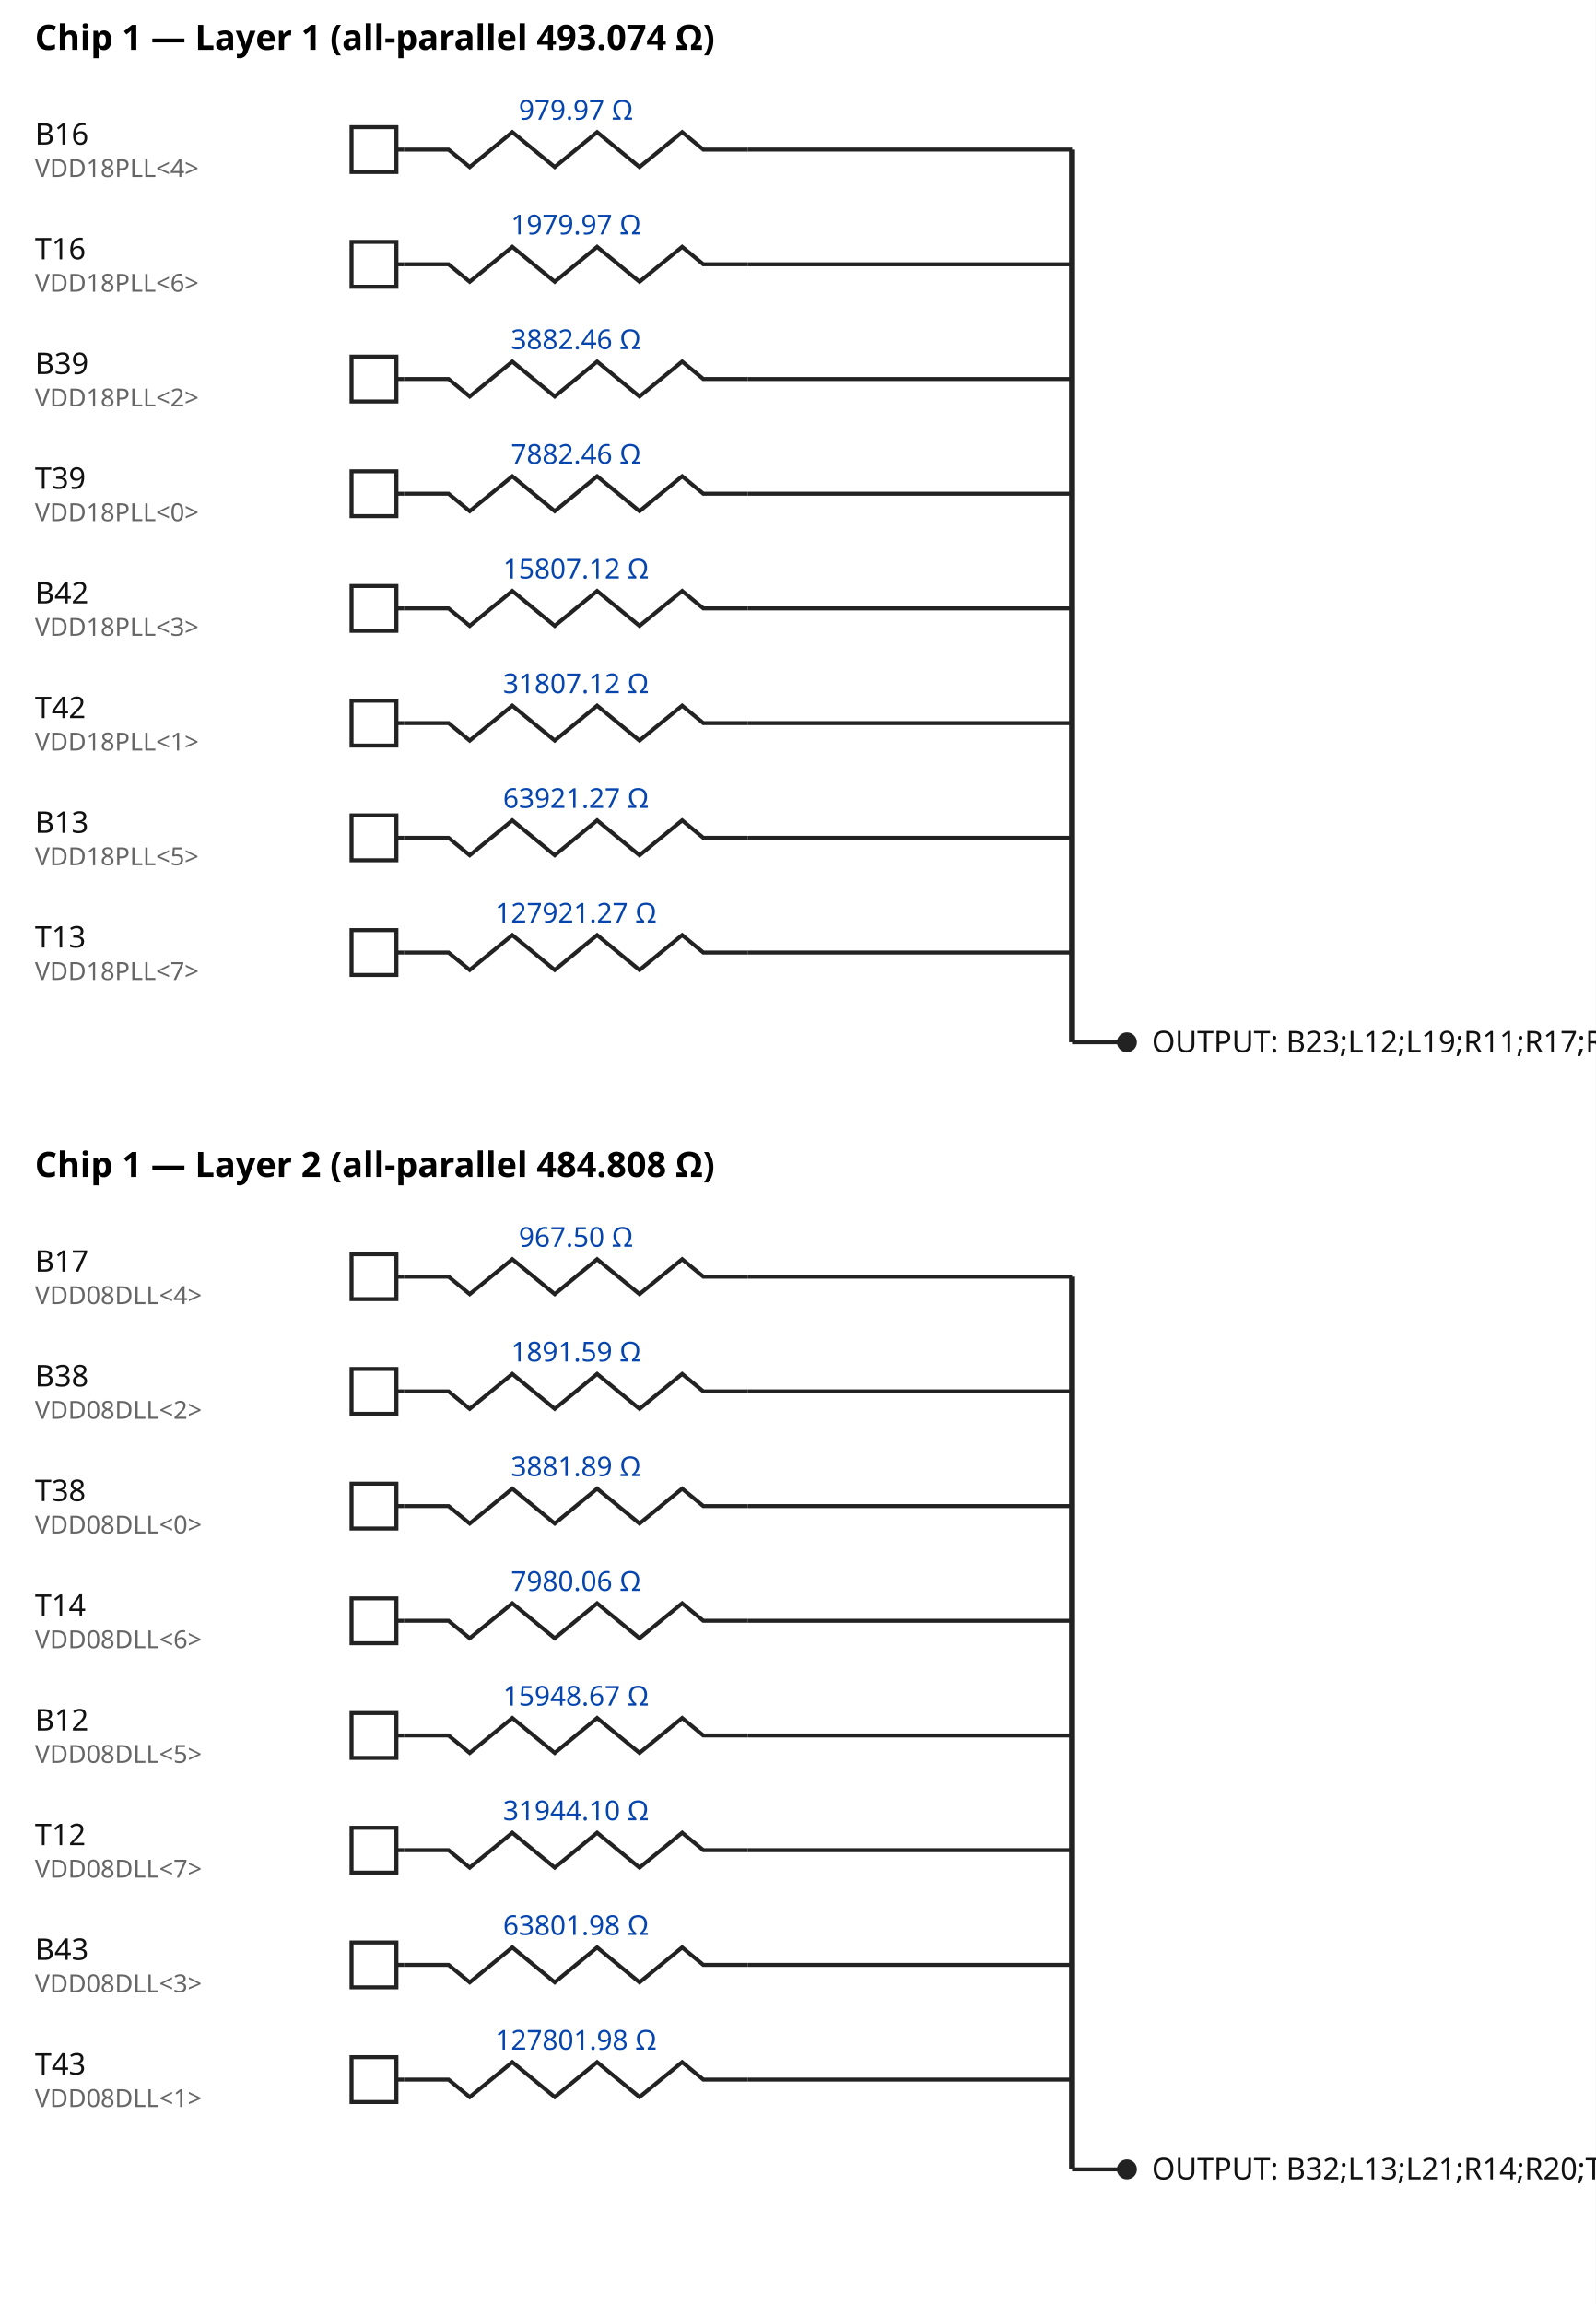
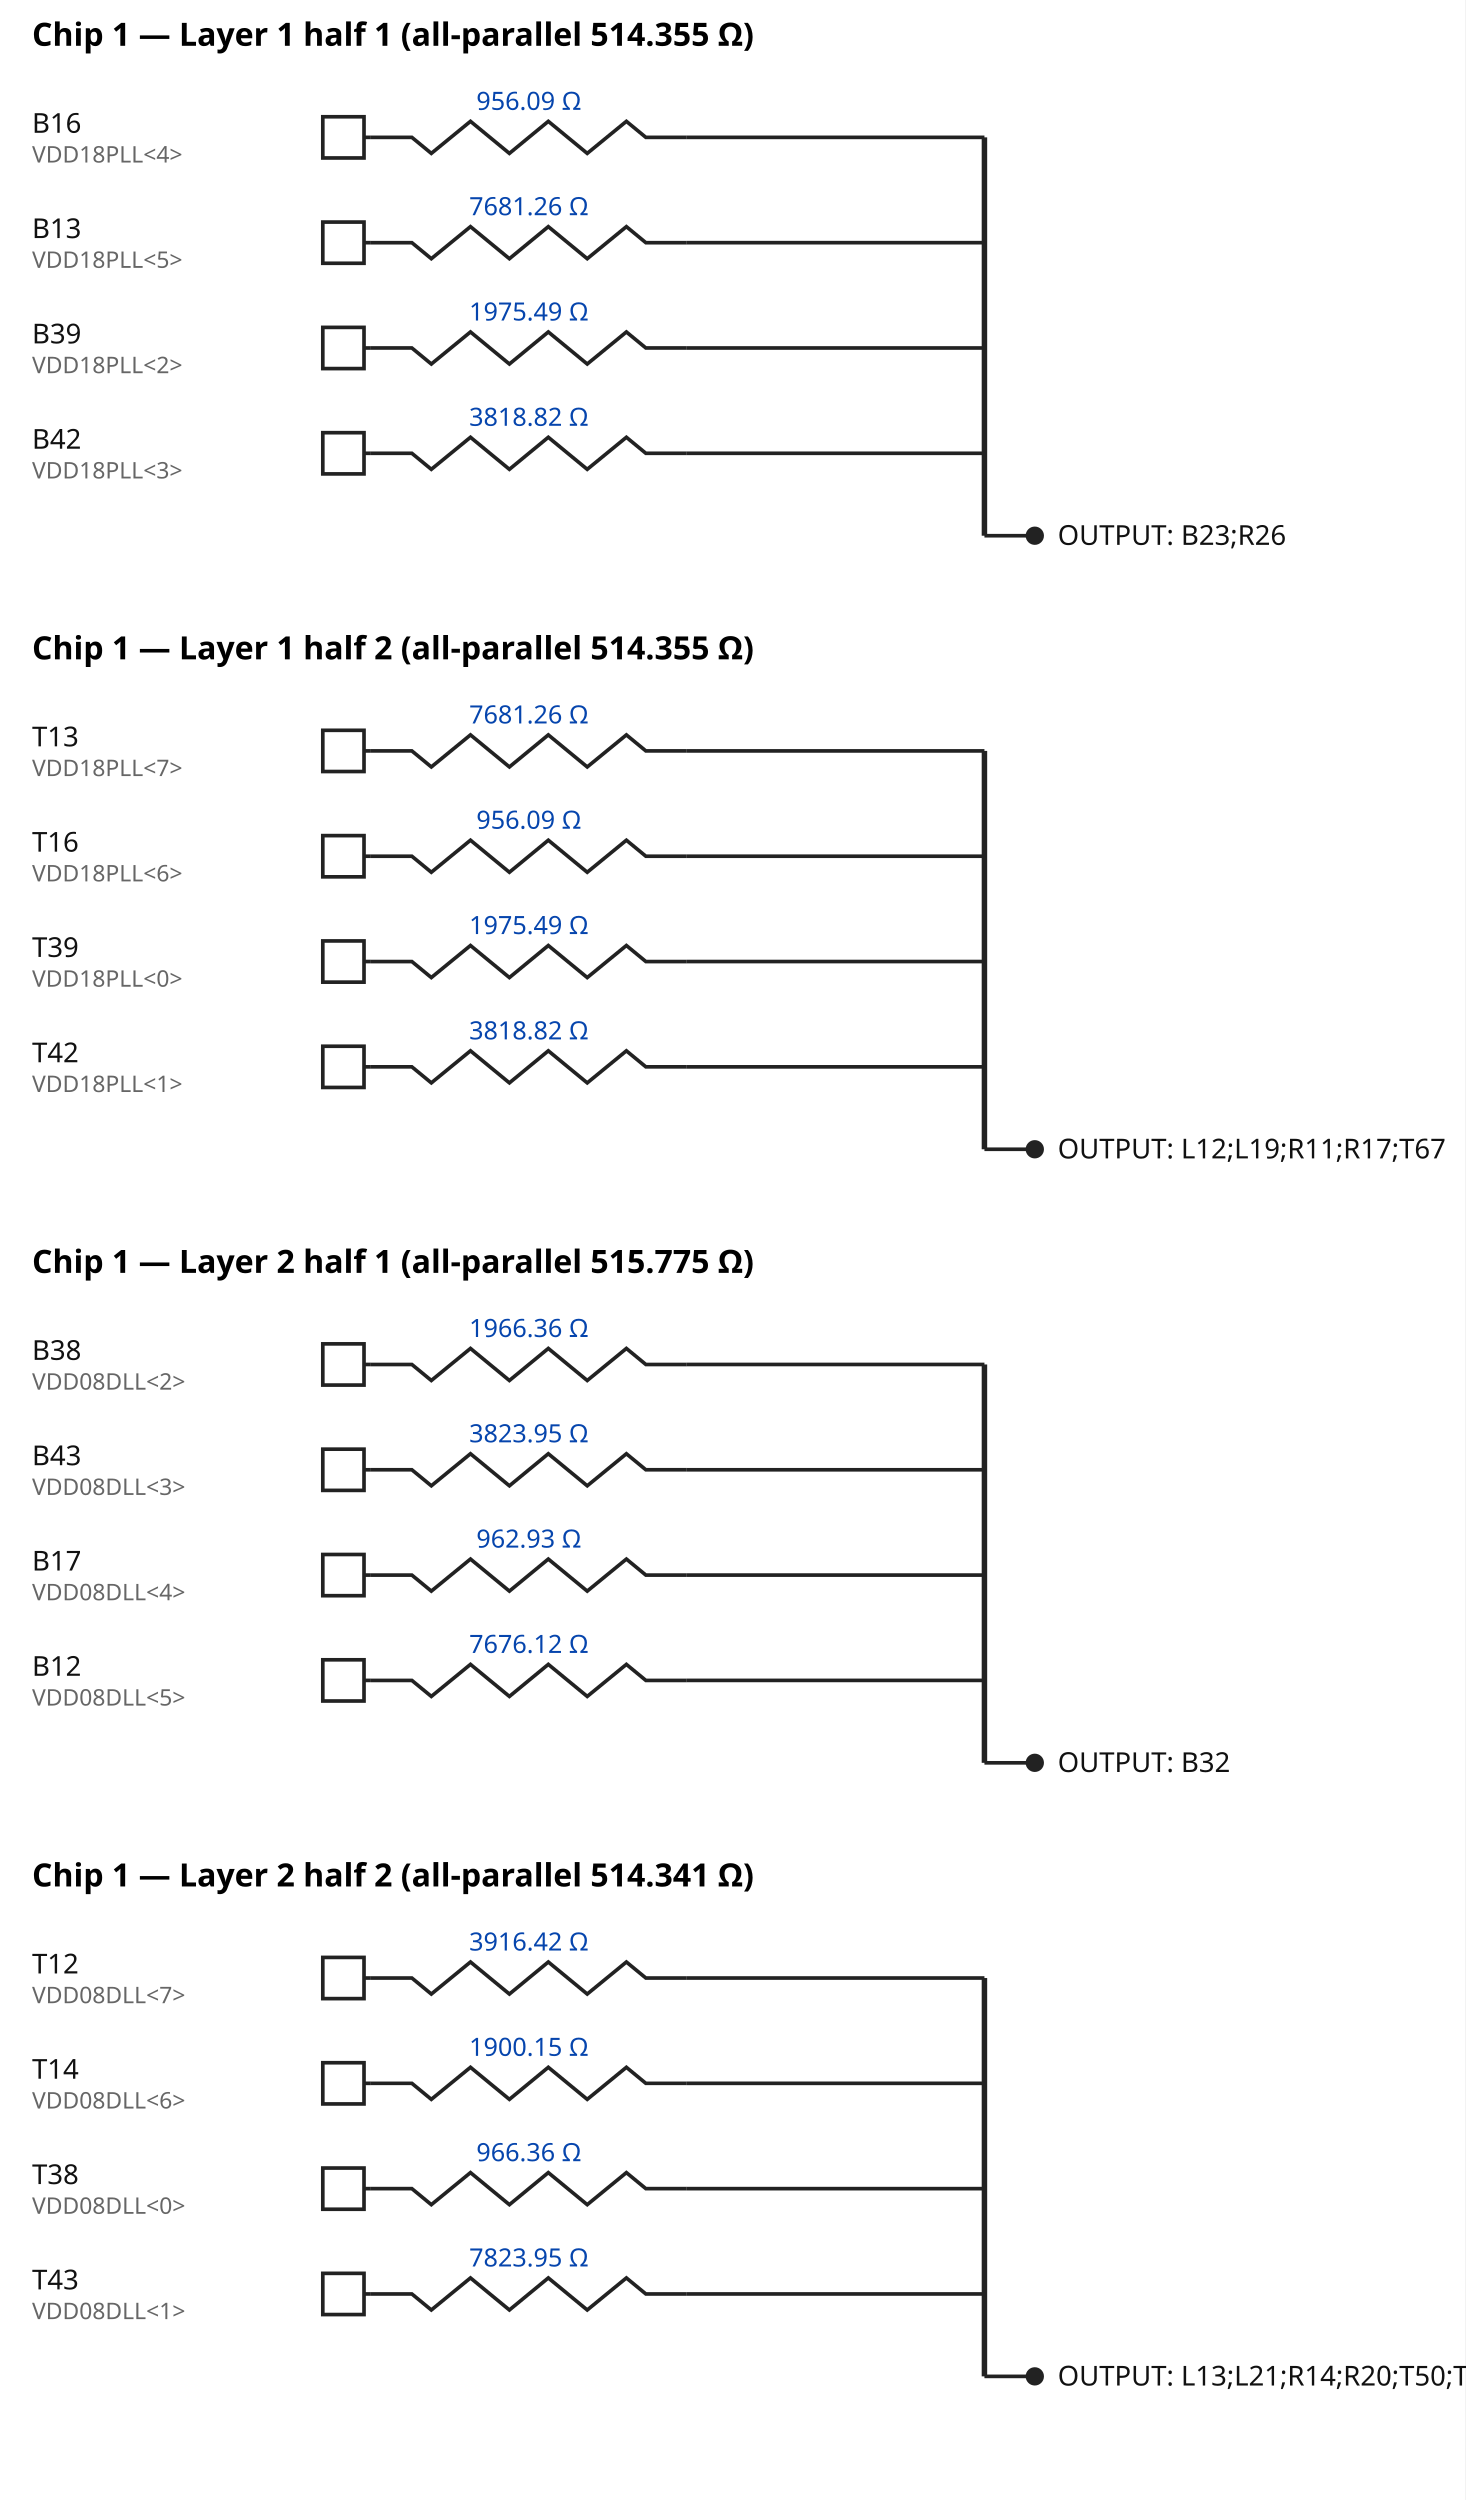
- <svg xmlns="http://www.w3.org/2000/svg" width="640" height="924" viewBox="0 0 640 924">
+ <svg xmlns="http://www.w3.org/2000/svg" width="640" height="1092" viewBox="0 0 640 1092">
  <style>.wire{stroke:#222;stroke-width:1.6;fill:none}.bus{stroke:#222;stroke-width:2.4;fill:none}.pad{fill:#fff;stroke:#222;stroke-width:1.6}.node{fill:#222}.lbl{font:12px sans-serif;fill:#111}.sig{font:10px sans-serif;fill:#666}.val{font:11px sans-serif;fill:#0645ad}.ttl{font:600 14px sans-serif;fill:#000}</style>
-   <rect width="640" height="924" fill="#fff" />
-   <text x="14" y="20" class="ttl">Chip 1 — Layer 1  (all-parallel 493.074 Ω)</text>
+   <rect width="640" height="1092" fill="#fff" />
+   <text x="14" y="20" class="ttl">Chip 1 — Layer 1 half 1  (all-parallel 514.355 Ω)</text>
  <rect x="141" y="51" width="18" height="18" class="pad" />
  <text x="14" y="58" class="lbl">B16</text>
  <text x="14" y="71" class="sig">VDD18PLL&lt;4&gt;</text>
  <line x1="159" y1="60" x2="162" y2="60" class="wire" />
  <polyline points="162.0,60.0 179.9,60.0 188.4,67.0 205.5,53.0 222.5,67.0 239.5,53.0 256.5,67.0 273.6,53.0 282.1,60.0 300.0,60.0" class="wire" />
-   <text x="231" y="48" class="val" text-anchor="middle">979.97 Ω</text>
+   <text x="231" y="48" class="val" text-anchor="middle">956.09 Ω</text>
  <line x1="300" y1="60" x2="430" y2="60" class="wire" />
  <rect x="141" y="97" width="18" height="18" class="pad" />
-   <text x="14" y="104" class="lbl">T16</text>
-   <text x="14" y="117" class="sig">VDD18PLL&lt;6&gt;</text>
+   <text x="14" y="104" class="lbl">B13</text>
+   <text x="14" y="117" class="sig">VDD18PLL&lt;5&gt;</text>
  <line x1="159" y1="106" x2="162" y2="106" class="wire" />
  <polyline points="162.0,106.0 179.9,106.0 188.4,113.0 205.5,99.0 222.5,113.0 239.5,99.0 256.5,113.0 273.6,99.0 282.1,106.0 300.0,106.0" class="wire" />
-   <text x="231" y="94" class="val" text-anchor="middle">1979.97 Ω</text>
+   <text x="231" y="94" class="val" text-anchor="middle">7681.26 Ω</text>
  <line x1="300" y1="106" x2="430" y2="106" class="wire" />
  <rect x="141" y="143" width="18" height="18" class="pad" />
  <text x="14" y="150" class="lbl">B39</text>
  <text x="14" y="163" class="sig">VDD18PLL&lt;2&gt;</text>
  <line x1="159" y1="152" x2="162" y2="152" class="wire" />
  <polyline points="162.0,152.0 179.9,152.0 188.4,159.0 205.5,145.0 222.5,159.0 239.5,145.0 256.5,159.0 273.6,145.0 282.1,152.0 300.0,152.0" class="wire" />
-   <text x="231" y="140" class="val" text-anchor="middle">3882.46 Ω</text>
+   <text x="231" y="140" class="val" text-anchor="middle">1975.49 Ω</text>
  <line x1="300" y1="152" x2="430" y2="152" class="wire" />
  <rect x="141" y="189" width="18" height="18" class="pad" />
-   <text x="14" y="196" class="lbl">T39</text>
-   <text x="14" y="209" class="sig">VDD18PLL&lt;0&gt;</text>
+   <text x="14" y="196" class="lbl">B42</text>
+   <text x="14" y="209" class="sig">VDD18PLL&lt;3&gt;</text>
  <line x1="159" y1="198" x2="162" y2="198" class="wire" />
  <polyline points="162.0,198.0 179.9,198.0 188.4,205.0 205.5,191.0 222.5,205.0 239.5,191.0 256.5,205.0 273.6,191.0 282.1,198.0 300.0,198.0" class="wire" />
-   <text x="231" y="186" class="val" text-anchor="middle">7882.46 Ω</text>
+   <text x="231" y="186" class="val" text-anchor="middle">3818.82 Ω</text>
  <line x1="300" y1="198" x2="430" y2="198" class="wire" />
-   <rect x="141" y="235" width="18" height="18" class="pad" />
-   <text x="14" y="242" class="lbl">B42</text>
-   <text x="14" y="255" class="sig">VDD18PLL&lt;3&gt;</text>
-   <line x1="159" y1="244" x2="162" y2="244" class="wire" />
-   <polyline points="162.0,244.0 179.9,244.0 188.4,251.0 205.5,237.0 222.5,251.0 239.5,237.0 256.5,251.0 273.6,237.0 282.1,244.0 300.0,244.0" class="wire" />
-   <text x="231" y="232" class="val" text-anchor="middle">15807.12 Ω</text>
-   <line x1="300" y1="244" x2="430" y2="244" class="wire" />
-   <rect x="141" y="281" width="18" height="18" class="pad" />
-   <text x="14" y="288" class="lbl">T42</text>
-   <text x="14" y="301" class="sig">VDD18PLL&lt;1&gt;</text>
-   <line x1="159" y1="290" x2="162" y2="290" class="wire" />
-   <polyline points="162.0,290.0 179.9,290.0 188.4,297.0 205.5,283.0 222.5,297.0 239.5,283.0 256.5,297.0 273.6,283.0 282.1,290.0 300.0,290.0" class="wire" />
-   <text x="231" y="278" class="val" text-anchor="middle">31807.12 Ω</text>
-   <line x1="300" y1="290" x2="430" y2="290" class="wire" />
-   <rect x="141" y="327" width="18" height="18" class="pad" />
-   <text x="14" y="334" class="lbl">B13</text>
-   <text x="14" y="347" class="sig">VDD18PLL&lt;5&gt;</text>
-   <line x1="159" y1="336" x2="162" y2="336" class="wire" />
-   <polyline points="162.0,336.0 179.9,336.0 188.4,343.0 205.5,329.0 222.5,343.0 239.5,329.0 256.5,343.0 273.6,329.0 282.1,336.0 300.0,336.0" class="wire" />
-   <text x="231" y="324" class="val" text-anchor="middle">63921.27 Ω</text>
-   <line x1="300" y1="336" x2="430" y2="336" class="wire" />
-   <rect x="141" y="373" width="18" height="18" class="pad" />
-   <text x="14" y="380" class="lbl">T13</text>
-   <text x="14" y="393" class="sig">VDD18PLL&lt;7&gt;</text>
-   <line x1="159" y1="382" x2="162" y2="382" class="wire" />
-   <polyline points="162.0,382.0 179.9,382.0 188.4,389.0 205.5,375.0 222.5,389.0 239.5,375.0 256.5,389.0 273.6,375.0 282.1,382.0 300.0,382.0" class="wire" />
-   <text x="231" y="370" class="val" text-anchor="middle">127921.27 Ω</text>
-   <line x1="300" y1="382" x2="430" y2="382" class="wire" />
-   <line x1="430" y1="60" x2="430" y2="418" class="bus" />
-   <line x1="430" y1="418" x2="452" y2="418" class="wire" />
-   <circle cx="452" cy="418" r="4" class="node" />
-   <text x="462" y="422" class="lbl">OUTPUT: B23;L12;L19;R11;R17;R26;T67</text>
-   <text x="14" y="472" class="ttl">Chip 1 — Layer 2  (all-parallel 484.808 Ω)</text>
-   <rect x="141" y="503" width="18" height="18" class="pad" />
-   <text x="14" y="510" class="lbl">B17</text>
-   <text x="14" y="523" class="sig">VDD08DLL&lt;4&gt;</text>
-   <line x1="159" y1="512" x2="162" y2="512" class="wire" />
-   <polyline points="162.0,512.0 179.9,512.0 188.4,519.0 205.5,505.0 222.5,519.0 239.5,505.0 256.5,519.0 273.6,505.0 282.1,512.0 300.0,512.0" class="wire" />
-   <text x="231" y="500" class="val" text-anchor="middle">967.50 Ω</text>
-   <line x1="300" y1="512" x2="430" y2="512" class="wire" />
-   <rect x="141" y="549" width="18" height="18" class="pad" />
-   <text x="14" y="556" class="lbl">B38</text>
-   <text x="14" y="569" class="sig">VDD08DLL&lt;2&gt;</text>
-   <line x1="159" y1="558" x2="162" y2="558" class="wire" />
-   <polyline points="162.0,558.0 179.9,558.0 188.4,565.0 205.5,551.0 222.5,565.0 239.5,551.0 256.5,565.0 273.6,551.0 282.1,558.0 300.0,558.0" class="wire" />
-   <text x="231" y="546" class="val" text-anchor="middle">1891.59 Ω</text>
-   <line x1="300" y1="558" x2="430" y2="558" class="wire" />
-   <rect x="141" y="595" width="18" height="18" class="pad" />
-   <text x="14" y="602" class="lbl">T38</text>
-   <text x="14" y="615" class="sig">VDD08DLL&lt;0&gt;</text>
-   <line x1="159" y1="604" x2="162" y2="604" class="wire" />
-   <polyline points="162.0,604.0 179.9,604.0 188.4,611.0 205.5,597.0 222.5,611.0 239.5,597.0 256.5,611.0 273.6,597.0 282.1,604.0 300.0,604.0" class="wire" />
-   <text x="231" y="592" class="val" text-anchor="middle">3881.89 Ω</text>
-   <line x1="300" y1="604" x2="430" y2="604" class="wire" />
-   <rect x="141" y="641" width="18" height="18" class="pad" />
-   <text x="14" y="648" class="lbl">T14</text>
-   <text x="14" y="661" class="sig">VDD08DLL&lt;6&gt;</text>
-   <line x1="159" y1="650" x2="162" y2="650" class="wire" />
-   <polyline points="162.0,650.0 179.9,650.0 188.4,657.0 205.5,643.0 222.5,657.0 239.5,643.0 256.5,657.0 273.6,643.0 282.1,650.0 300.0,650.0" class="wire" />
-   <text x="231" y="638" class="val" text-anchor="middle">7980.06 Ω</text>
-   <line x1="300" y1="650" x2="430" y2="650" class="wire" />
-   <rect x="141" y="687" width="18" height="18" class="pad" />
-   <text x="14" y="694" class="lbl">B12</text>
-   <text x="14" y="707" class="sig">VDD08DLL&lt;5&gt;</text>
-   <line x1="159" y1="696" x2="162" y2="696" class="wire" />
-   <polyline points="162.0,696.0 179.9,696.0 188.4,703.0 205.5,689.0 222.5,703.0 239.5,689.0 256.5,703.0 273.6,689.0 282.1,696.0 300.0,696.0" class="wire" />
-   <text x="231" y="684" class="val" text-anchor="middle">15948.67 Ω</text>
-   <line x1="300" y1="696" x2="430" y2="696" class="wire" />
-   <rect x="141" y="733" width="18" height="18" class="pad" />
-   <text x="14" y="740" class="lbl">T12</text>
-   <text x="14" y="753" class="sig">VDD08DLL&lt;7&gt;</text>
-   <line x1="159" y1="742" x2="162" y2="742" class="wire" />
-   <polyline points="162.0,742.0 179.9,742.0 188.4,749.0 205.5,735.0 222.5,749.0 239.5,735.0 256.5,749.0 273.6,735.0 282.1,742.0 300.0,742.0" class="wire" />
-   <text x="231" y="730" class="val" text-anchor="middle">31944.10 Ω</text>
-   <line x1="300" y1="742" x2="430" y2="742" class="wire" />
-   <rect x="141" y="779" width="18" height="18" class="pad" />
-   <text x="14" y="786" class="lbl">B43</text>
-   <text x="14" y="799" class="sig">VDD08DLL&lt;3&gt;</text>
-   <line x1="159" y1="788" x2="162" y2="788" class="wire" />
-   <polyline points="162.0,788.0 179.9,788.0 188.4,795.0 205.5,781.0 222.5,795.0 239.5,781.0 256.5,795.0 273.6,781.0 282.1,788.0 300.0,788.0" class="wire" />
-   <text x="231" y="776" class="val" text-anchor="middle">63801.98 Ω</text>
-   <line x1="300" y1="788" x2="430" y2="788" class="wire" />
-   <rect x="141" y="825" width="18" height="18" class="pad" />
-   <text x="14" y="832" class="lbl">T43</text>
-   <text x="14" y="845" class="sig">VDD08DLL&lt;1&gt;</text>
-   <line x1="159" y1="834" x2="162" y2="834" class="wire" />
-   <polyline points="162.0,834.0 179.9,834.0 188.4,841.0 205.5,827.0 222.5,841.0 239.5,827.0 256.5,841.0 273.6,827.0 282.1,834.0 300.0,834.0" class="wire" />
-   <text x="231" y="822" class="val" text-anchor="middle">127801.98 Ω</text>
-   <line x1="300" y1="834" x2="430" y2="834" class="wire" />
-   <line x1="430" y1="512" x2="430" y2="870" class="bus" />
-   <line x1="430" y1="870" x2="452" y2="870" class="wire" />
-   <circle cx="452" cy="870" r="4" class="node" />
-   <text x="462" y="874" class="lbl">OUTPUT: B32;L13;L21;R14;R20;T50;T70</text>
+   <line x1="430" y1="60" x2="430" y2="234" class="bus" />
+   <line x1="430" y1="234" x2="452" y2="234" class="wire" />
+   <circle cx="452" cy="234" r="4" class="node" />
+   <text x="462" y="238" class="lbl">OUTPUT: B23;R26</text>
+   <text x="14" y="288" class="ttl">Chip 1 — Layer 1 half 2  (all-parallel 514.355 Ω)</text>
+   <rect x="141" y="319" width="18" height="18" class="pad" />
+   <text x="14" y="326" class="lbl">T13</text>
+   <text x="14" y="339" class="sig">VDD18PLL&lt;7&gt;</text>
+   <line x1="159" y1="328" x2="162" y2="328" class="wire" />
+   <polyline points="162.0,328.0 179.9,328.0 188.4,335.0 205.5,321.0 222.5,335.0 239.5,321.0 256.5,335.0 273.6,321.0 282.1,328.0 300.0,328.0" class="wire" />
+   <text x="231" y="316" class="val" text-anchor="middle">7681.26 Ω</text>
+   <line x1="300" y1="328" x2="430" y2="328" class="wire" />
+   <rect x="141" y="365" width="18" height="18" class="pad" />
+   <text x="14" y="372" class="lbl">T16</text>
+   <text x="14" y="385" class="sig">VDD18PLL&lt;6&gt;</text>
+   <line x1="159" y1="374" x2="162" y2="374" class="wire" />
+   <polyline points="162.0,374.0 179.9,374.0 188.4,381.0 205.5,367.0 222.5,381.0 239.5,367.0 256.5,381.0 273.6,367.0 282.1,374.0 300.0,374.0" class="wire" />
+   <text x="231" y="362" class="val" text-anchor="middle">956.09 Ω</text>
+   <line x1="300" y1="374" x2="430" y2="374" class="wire" />
+   <rect x="141" y="411" width="18" height="18" class="pad" />
+   <text x="14" y="418" class="lbl">T39</text>
+   <text x="14" y="431" class="sig">VDD18PLL&lt;0&gt;</text>
+   <line x1="159" y1="420" x2="162" y2="420" class="wire" />
+   <polyline points="162.0,420.0 179.9,420.0 188.4,427.0 205.5,413.0 222.5,427.0 239.5,413.0 256.5,427.0 273.6,413.0 282.1,420.0 300.0,420.0" class="wire" />
+   <text x="231" y="408" class="val" text-anchor="middle">1975.49 Ω</text>
+   <line x1="300" y1="420" x2="430" y2="420" class="wire" />
+   <rect x="141" y="457" width="18" height="18" class="pad" />
+   <text x="14" y="464" class="lbl">T42</text>
+   <text x="14" y="477" class="sig">VDD18PLL&lt;1&gt;</text>
+   <line x1="159" y1="466" x2="162" y2="466" class="wire" />
+   <polyline points="162.0,466.0 179.9,466.0 188.4,473.0 205.5,459.0 222.5,473.0 239.5,459.0 256.5,473.0 273.6,459.0 282.1,466.0 300.0,466.0" class="wire" />
+   <text x="231" y="454" class="val" text-anchor="middle">3818.82 Ω</text>
+   <line x1="300" y1="466" x2="430" y2="466" class="wire" />
+   <line x1="430" y1="328" x2="430" y2="502" class="bus" />
+   <line x1="430" y1="502" x2="452" y2="502" class="wire" />
+   <circle cx="452" cy="502" r="4" class="node" />
+   <text x="462" y="506" class="lbl">OUTPUT: L12;L19;R11;R17;T67</text>
+   <text x="14" y="556" class="ttl">Chip 1 — Layer 2 half 1  (all-parallel 515.775 Ω)</text>
+   <rect x="141" y="587" width="18" height="18" class="pad" />
+   <text x="14" y="594" class="lbl">B38</text>
+   <text x="14" y="607" class="sig">VDD08DLL&lt;2&gt;</text>
+   <line x1="159" y1="596" x2="162" y2="596" class="wire" />
+   <polyline points="162.0,596.0 179.9,596.0 188.4,603.0 205.5,589.0 222.5,603.0 239.5,589.0 256.5,603.0 273.6,589.0 282.1,596.0 300.0,596.0" class="wire" />
+   <text x="231" y="584" class="val" text-anchor="middle">1966.36 Ω</text>
+   <line x1="300" y1="596" x2="430" y2="596" class="wire" />
+   <rect x="141" y="633" width="18" height="18" class="pad" />
+   <text x="14" y="640" class="lbl">B43</text>
+   <text x="14" y="653" class="sig">VDD08DLL&lt;3&gt;</text>
+   <line x1="159" y1="642" x2="162" y2="642" class="wire" />
+   <polyline points="162.0,642.0 179.9,642.0 188.4,649.0 205.5,635.0 222.5,649.0 239.5,635.0 256.5,649.0 273.6,635.0 282.1,642.0 300.0,642.0" class="wire" />
+   <text x="231" y="630" class="val" text-anchor="middle">3823.95 Ω</text>
+   <line x1="300" y1="642" x2="430" y2="642" class="wire" />
+   <rect x="141" y="679" width="18" height="18" class="pad" />
+   <text x="14" y="686" class="lbl">B17</text>
+   <text x="14" y="699" class="sig">VDD08DLL&lt;4&gt;</text>
+   <line x1="159" y1="688" x2="162" y2="688" class="wire" />
+   <polyline points="162.0,688.0 179.9,688.0 188.4,695.0 205.5,681.0 222.5,695.0 239.5,681.0 256.5,695.0 273.6,681.0 282.1,688.0 300.0,688.0" class="wire" />
+   <text x="231" y="676" class="val" text-anchor="middle">962.93 Ω</text>
+   <line x1="300" y1="688" x2="430" y2="688" class="wire" />
+   <rect x="141" y="725" width="18" height="18" class="pad" />
+   <text x="14" y="732" class="lbl">B12</text>
+   <text x="14" y="745" class="sig">VDD08DLL&lt;5&gt;</text>
+   <line x1="159" y1="734" x2="162" y2="734" class="wire" />
+   <polyline points="162.0,734.0 179.9,734.0 188.4,741.0 205.5,727.0 222.5,741.0 239.5,727.0 256.5,741.0 273.6,727.0 282.1,734.0 300.0,734.0" class="wire" />
+   <text x="231" y="722" class="val" text-anchor="middle">7676.12 Ω</text>
+   <line x1="300" y1="734" x2="430" y2="734" class="wire" />
+   <line x1="430" y1="596" x2="430" y2="770" class="bus" />
+   <line x1="430" y1="770" x2="452" y2="770" class="wire" />
+   <circle cx="452" cy="770" r="4" class="node" />
+   <text x="462" y="774" class="lbl">OUTPUT: B32</text>
+   <text x="14" y="824" class="ttl">Chip 1 — Layer 2 half 2  (all-parallel 514.341 Ω)</text>
+   <rect x="141" y="855" width="18" height="18" class="pad" />
+   <text x="14" y="862" class="lbl">T12</text>
+   <text x="14" y="875" class="sig">VDD08DLL&lt;7&gt;</text>
+   <line x1="159" y1="864" x2="162" y2="864" class="wire" />
+   <polyline points="162.0,864.0 179.9,864.0 188.4,871.0 205.5,857.0 222.5,871.0 239.5,857.0 256.5,871.0 273.6,857.0 282.1,864.0 300.0,864.0" class="wire" />
+   <text x="231" y="852" class="val" text-anchor="middle">3916.42 Ω</text>
+   <line x1="300" y1="864" x2="430" y2="864" class="wire" />
+   <rect x="141" y="901" width="18" height="18" class="pad" />
+   <text x="14" y="908" class="lbl">T14</text>
+   <text x="14" y="921" class="sig">VDD08DLL&lt;6&gt;</text>
+   <line x1="159" y1="910" x2="162" y2="910" class="wire" />
+   <polyline points="162.0,910.0 179.9,910.0 188.4,917.0 205.5,903.0 222.5,917.0 239.5,903.0 256.5,917.0 273.6,903.0 282.1,910.0 300.0,910.0" class="wire" />
+   <text x="231" y="898" class="val" text-anchor="middle">1900.15 Ω</text>
+   <line x1="300" y1="910" x2="430" y2="910" class="wire" />
+   <rect x="141" y="947" width="18" height="18" class="pad" />
+   <text x="14" y="954" class="lbl">T38</text>
+   <text x="14" y="967" class="sig">VDD08DLL&lt;0&gt;</text>
+   <line x1="159" y1="956" x2="162" y2="956" class="wire" />
+   <polyline points="162.0,956.0 179.9,956.0 188.4,963.0 205.5,949.0 222.5,963.0 239.5,949.0 256.5,963.0 273.6,949.0 282.1,956.0 300.0,956.0" class="wire" />
+   <text x="231" y="944" class="val" text-anchor="middle">966.36 Ω</text>
+   <line x1="300" y1="956" x2="430" y2="956" class="wire" />
+   <rect x="141" y="993" width="18" height="18" class="pad" />
+   <text x="14" y="1000" class="lbl">T43</text>
+   <text x="14" y="1013" class="sig">VDD08DLL&lt;1&gt;</text>
+   <line x1="159" y1="1002" x2="162" y2="1002" class="wire" />
+   <polyline points="162.0,1002.0 179.9,1002.0 188.4,1009.0 205.5,995.0 222.5,1009.0 239.5,995.0 256.5,1009.0 273.6,995.0 282.1,1002.0 300.0,1002.0" class="wire" />
+   <text x="231" y="990" class="val" text-anchor="middle">7823.95 Ω</text>
+   <line x1="300" y1="1002" x2="430" y2="1002" class="wire" />
+   <line x1="430" y1="864" x2="430" y2="1038" class="bus" />
+   <line x1="430" y1="1038" x2="452" y2="1038" class="wire" />
+   <circle cx="452" cy="1038" r="4" class="node" />
+   <text x="462" y="1042" class="lbl">OUTPUT: L13;L21;R14;R20;T50;T70</text>
</svg>
